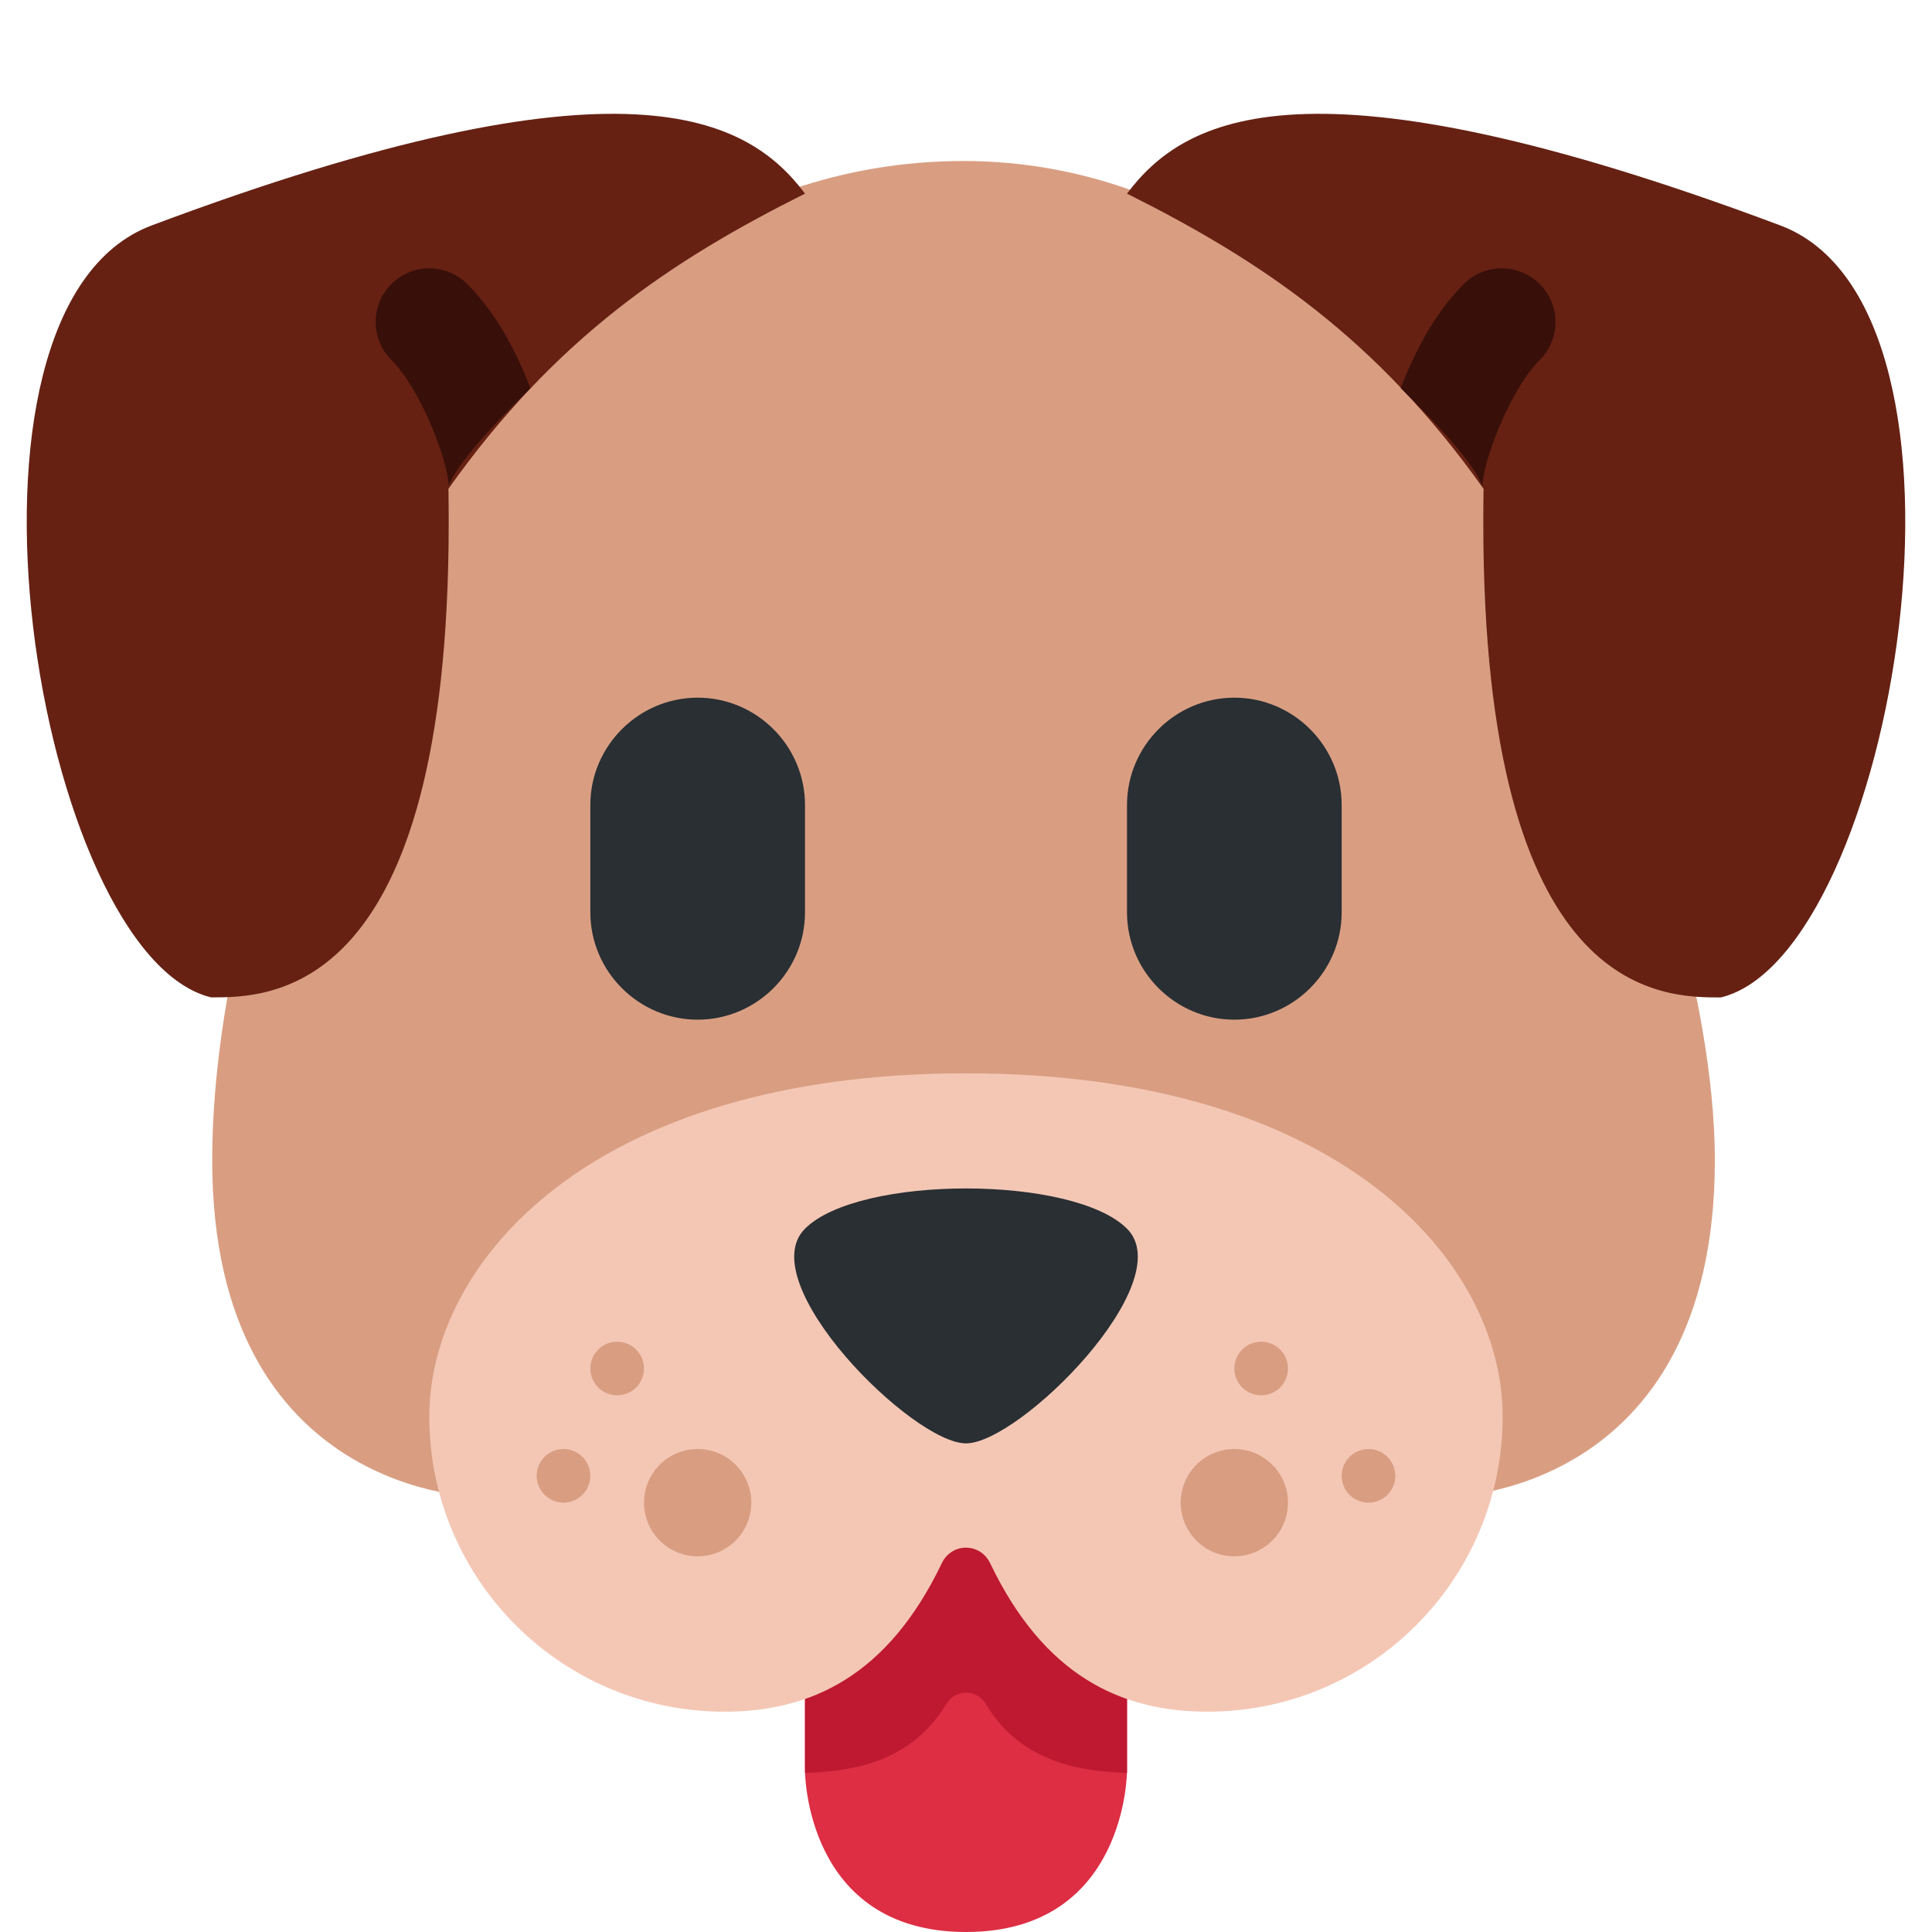
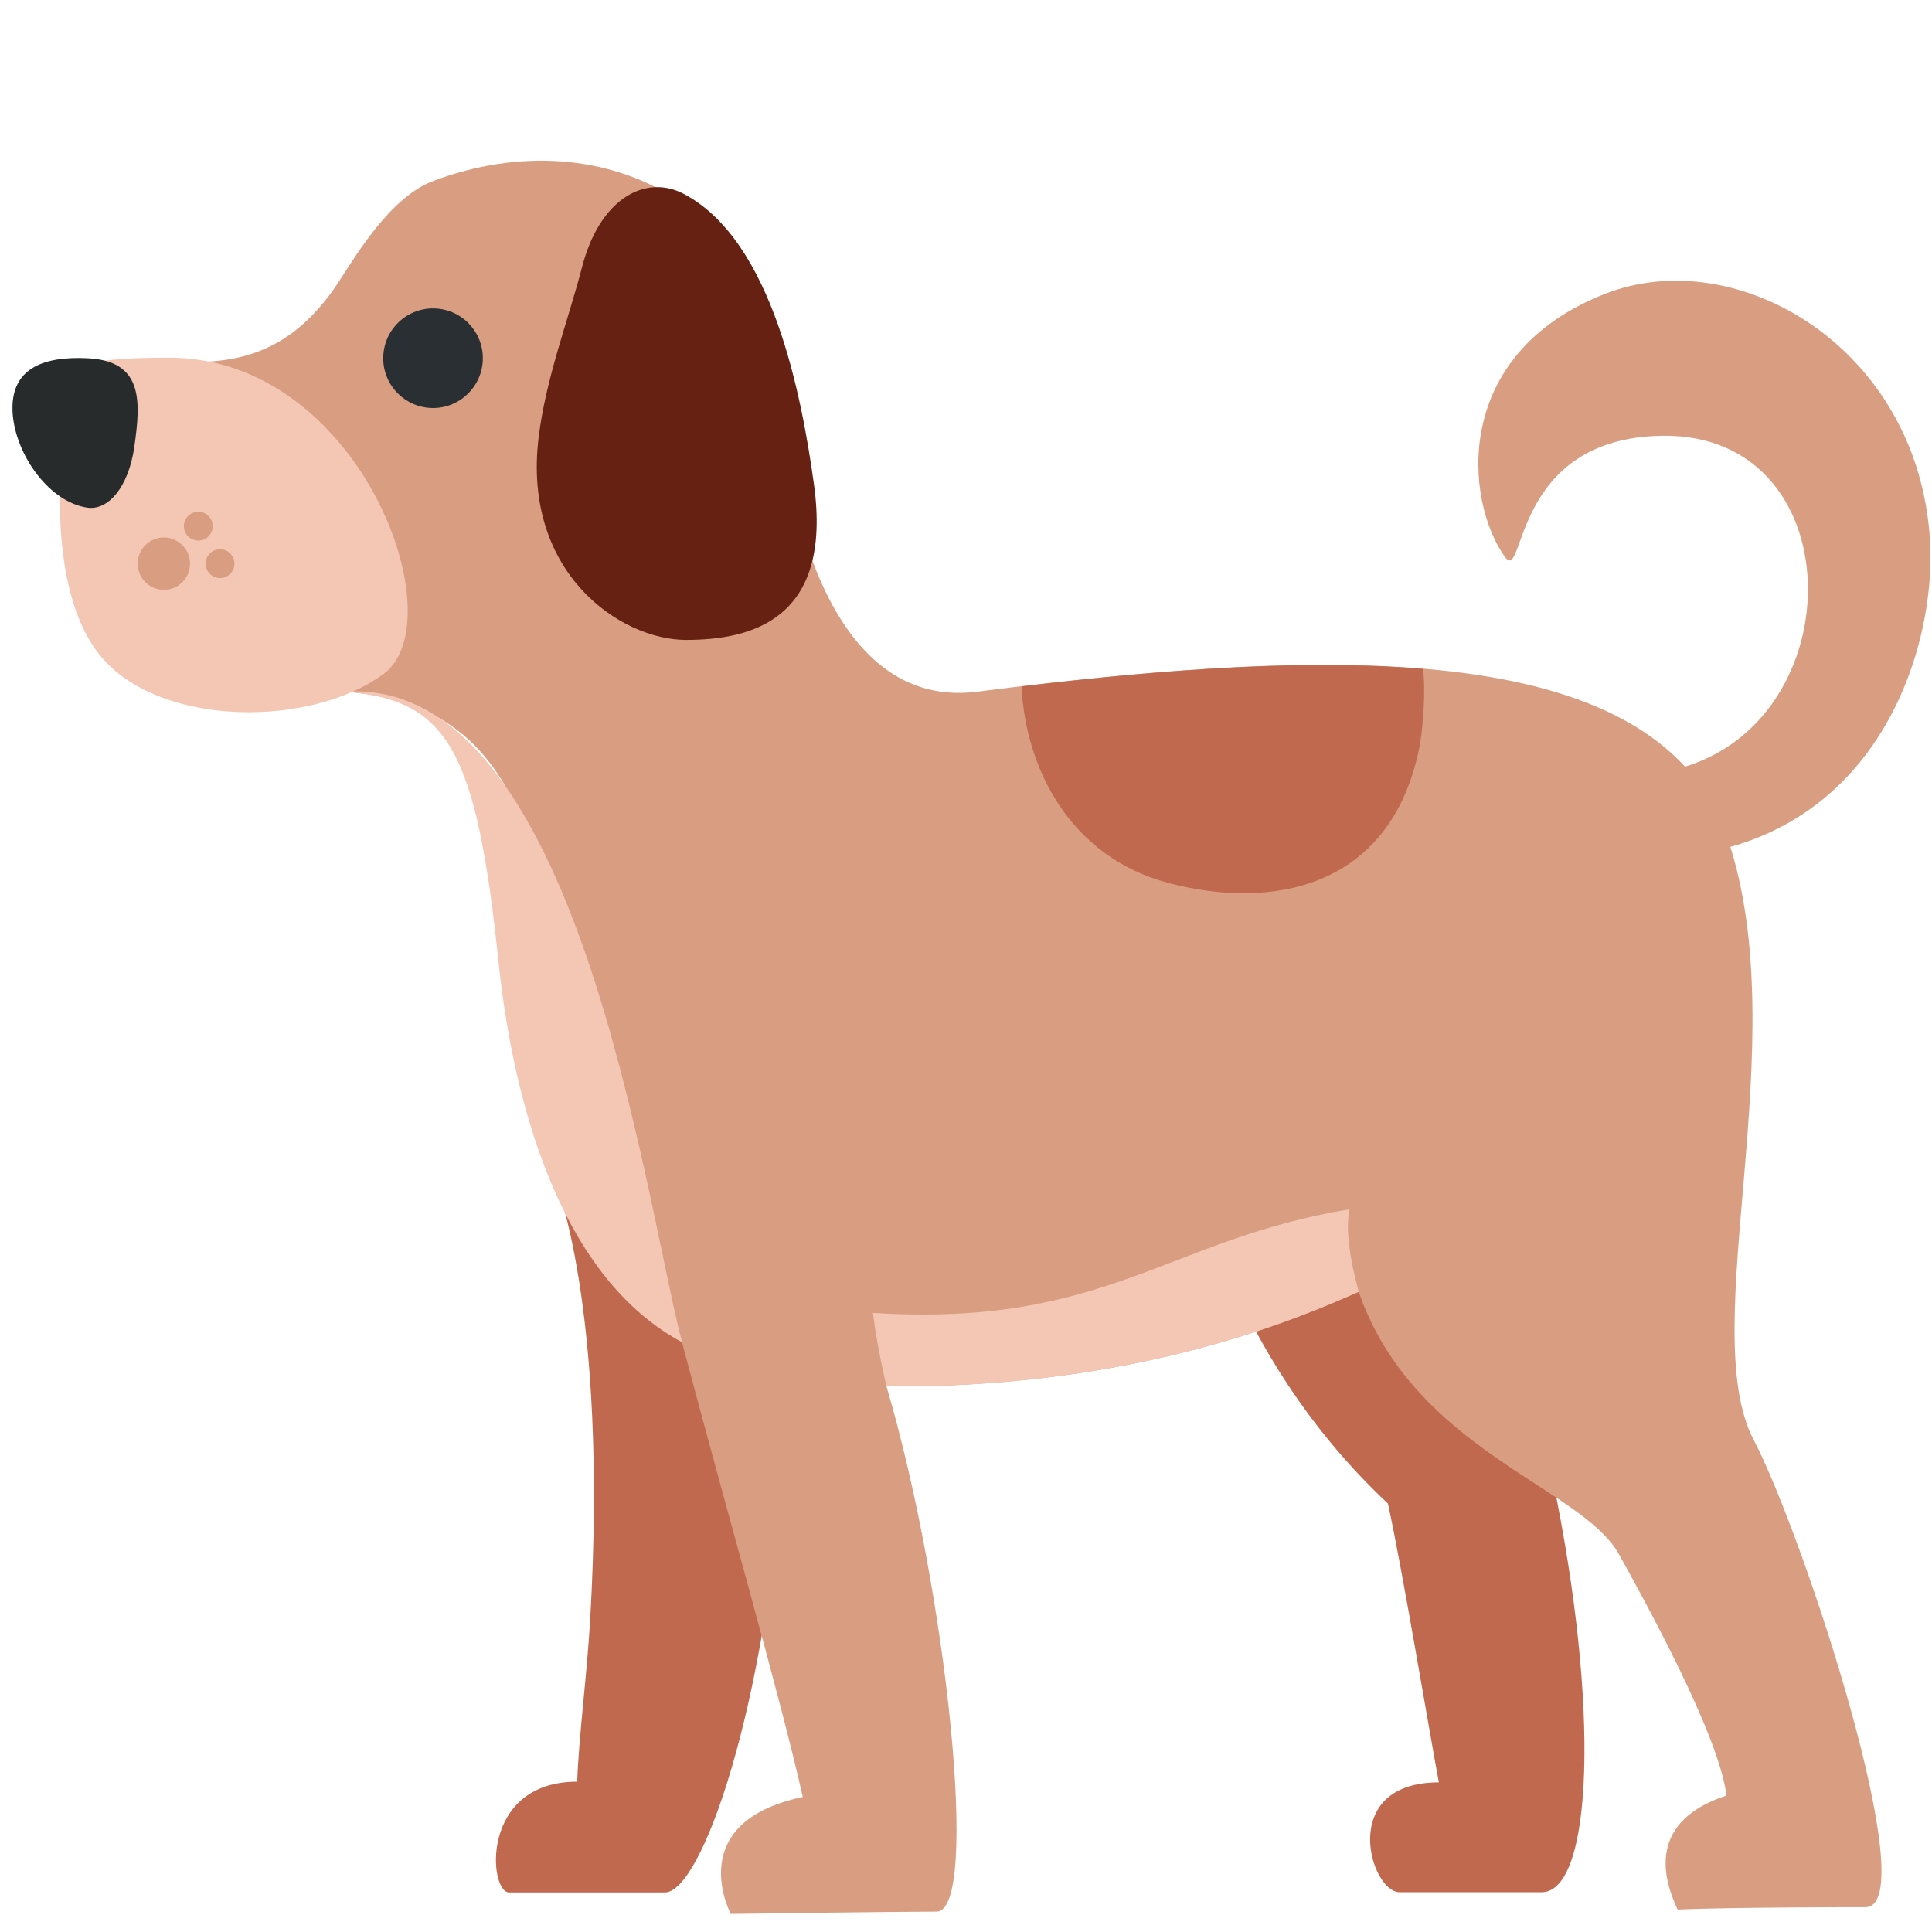
<svg xmlns="http://www.w3.org/2000/svg" viewBox="0 0 36 36">
-   <path fill="#DD2E44" d="M15 27v6s0 3 3 3 3-3 3-3v-6h-6z" />
-   <path fill="#BE1931" d="M15 33l.001.037c1.041-.035 2.016-.274 2.632-1.286.171-.281.563-.281.735 0 .616 1.011 1.591 1.251 2.632 1.286V27h-6v6z" />
-   <path fill="#D99E82" d="M31.954 21.619c0 6.276-5 6.276-5 6.276h-18s-5 0-5-6.276c0-6.724 5-18.619 14-18.619s14 12.895 14 18.619z" />
-   <path fill="#F4C7B5" d="M18 20c-7 0-10 3.527-10 6.395 0 3.037 2.462 5.5 5.5 5.5 1.605 0 3.042-.664 4.049-2.767.185-.386.716-.386.901 0 1.007 2.103 2.445 2.767 4.049 2.767 3.038 0 5.5-2.463 5.5-5.5C28 23.527 25 20 18 20z" />
-   <path fill="#292F33" d="M15 22.895c-1 1 2 4 3 4s4-3 3-4-5-1-6 0zM13 19c-1.1 0-2-.9-2-2v-2c0-1.1.9-2 2-2s2 .9 2 2v2c0 1.1-.9 2-2 2zm10 0c-1.1 0-2-.9-2-2v-2c0-1.1.9-2 2-2s2 .9 2 2v2c0 1.1-.9 2-2 2z" />
-   <path fill="#662113" d="M15 3.608C13.941 2.199 11.681.881 2.828 4.2-1.316 5.754.708 17.804 3.935 18.585c1.106 0 4.426 0 4.426-8.852 0-.22-.002-.423-.005-.625C10.35 6.298 12.5 4.857 15 3.608zm18.172.592C24.319.881 22.059 2.199 21 3.608c2.5 1.25 4.65 2.691 6.644 5.501-.003.201-.005.404-.005.625 0 8.852 3.319 8.852 4.426 8.852 3.227-.782 5.251-12.832 1.107-14.386z" />
-   <circle fill="#D99E82" cx="23.5" cy="25.5" r=".5" />
-   <circle fill="#D99E82" cx="11.5" cy="25.5" r=".5" />
-   <circle fill="#D99E82" cx="25.5" cy="27.5" r=".5" />
-   <circle fill="#D99E82" cx="10.5" cy="27.5" r=".5" />
-   <circle fill="#D99E82" cx="23" cy="28" r="1" />
-   <circle fill="#D99E82" cx="13" cy="28" r="1" />
-   <path fill="#380F09" d="M9.883 7.232c-.259-.673-.634-1.397-1.176-1.939-.391-.391-1.023-.391-1.414 0s-.391 1.023 0 1.414c.57.57 1.066 1.934 1.068 2.346.145-.404.839-1.15 1.522-1.821zm16.217 0c.259-.672.634-1.397 1.176-1.939.391-.391 1.023-.391 1.414 0s.391 1.023 0 1.414c-.57.57-1.066 1.934-1.068 2.346-.145-.404-.839-1.15-1.522-1.821z" />
+   <path fill="#D99E82" d="M31.034 14.374c3.508-.65 3.587-6.297-.051-6.254-2.847.034-2.56 2.795-2.945 2.252-.748-1.055-.989-3.769 1.862-4.894 2.461-.971 5.846.996 6.063 4.591.139 2.302-1.297 6.554-6.453 5.846-7.222-.991-1.983-.892 1.524-1.541z" />
+   <path fill="#C1694F" d="M10.321 21.935s1.016 2.352.676 8.242c-.061 1.057-.209 2.136-.242 3.022-1.812 0-1.652 2.064-1.268 2.064h2.902c.683 0 1.893-3.438 2.212-8.209.319-4.772-4.28-5.119-4.28-5.119zm11.89-.331s.575 3.528 3.651 6.413c.257 1.163.769 4.232.949 5.195-1.889 0-1.282 2.047-.731 2.047h2.646c.951 0 1.092-3.442.206-7.694-.885-4.251-6.721-5.961-6.721-5.961z" />
+   <path fill="#D99E82" d="M32.202 15.654c-1.253-3.752-7.214-3.628-13.997-2.765-3.055.389-3.64-4.453-3.64-5.286 0-3.626-3.244-5.455-6.496-4.229-.779.293-1.402 1.33-1.754 1.872-1.977 3.037-4.658.015-4.917 2.822-.313 3.395 1.721 4.534 5.051 4.821 1.892.163 3.459 1.095 3.871 5.044.154 1.472-.295 5.644 2.388 7.076.78 2.959 1.836 6.615 2.25 8.475-2.252.476-1.341 2.179-1.341 2.179s3.151-.043 3.836-.043c.814 0 .191-5.976-.935-9.787 4.764.043 7.828-1.337 8.799-1.762 1.028 2.96 4.152 3.633 4.851 4.892.433.78 1.878 3.383 2.001 4.496-1.602.52-1.091 1.732-.909 2.122 1.083-.043 3.22-.043 3.498-.043 1.11 0-1.137-6.904-2.083-8.713-1.082-2.071.781-7.419-.473-11.171z" />
+   <path fill="#F4C7B5" d="M16.266 24.464c.044.371.141.891.253 1.369 4.764.043 7.828-1.337 8.799-1.762-.215-.78-.23-1.27-.171-1.538-3.394.557-4.548 2.205-8.881 1.931zM6.449 12.889c1.892.163 2.425 1.069 2.838 5.018.154 1.472.739 5.67 3.421 7.102-.72-2.788-1.959-12.388-6.259-12.12z" />
+   <path fill="#F4C7B5" d="M3.153 6.665c-2.793 0-1.909.526-2.002 1.692-.093 1.166-.074 2.976.776 3.929 1.127 1.262 3.858 1.266 5.215.277s-.424-5.898-3.989-5.898z" />
+   <path fill="#272B2B" d="M2.503 8.326c-.109.762-.494 1.192-.879 1.133C.864 9.342.232 8.372.232 7.603s.624-.963 1.392-.928c1.043.048 1.002.788.879 1.651z" />
+   <path fill="#662113" d="M15.167 9.026c.348 2.515-1.157 2.898-2.383 2.898s-3.054-1.25-2.748-3.77c.134-1.107.555-2.193.809-3.175.336-1.303 1.199-1.732 1.894-1.367 1.665.874 2.203 3.797 2.428 5.414z" />
+   <circle fill="#292F33" cx="8.069" cy="6.675" r=".928" />
+   <path fill="#C1694F" d="M19.035 12.789c.073 1.532.906 3.178 2.733 3.663 1.901.505 4.12.127 4.67-2.475.091-.43.13-1.224.073-1.514-2.151-.179-4.73 0-7.476.326z" />
+   <circle fill="#D99E82" cx="3.053" cy="10.503" r=".488" />
+   <circle fill="#D99E82" cx="3.695" cy="9.804" r=".269" />
+   <circle fill="#D99E82" cx="4.1" cy="10.503" r=".269" />
</svg>
